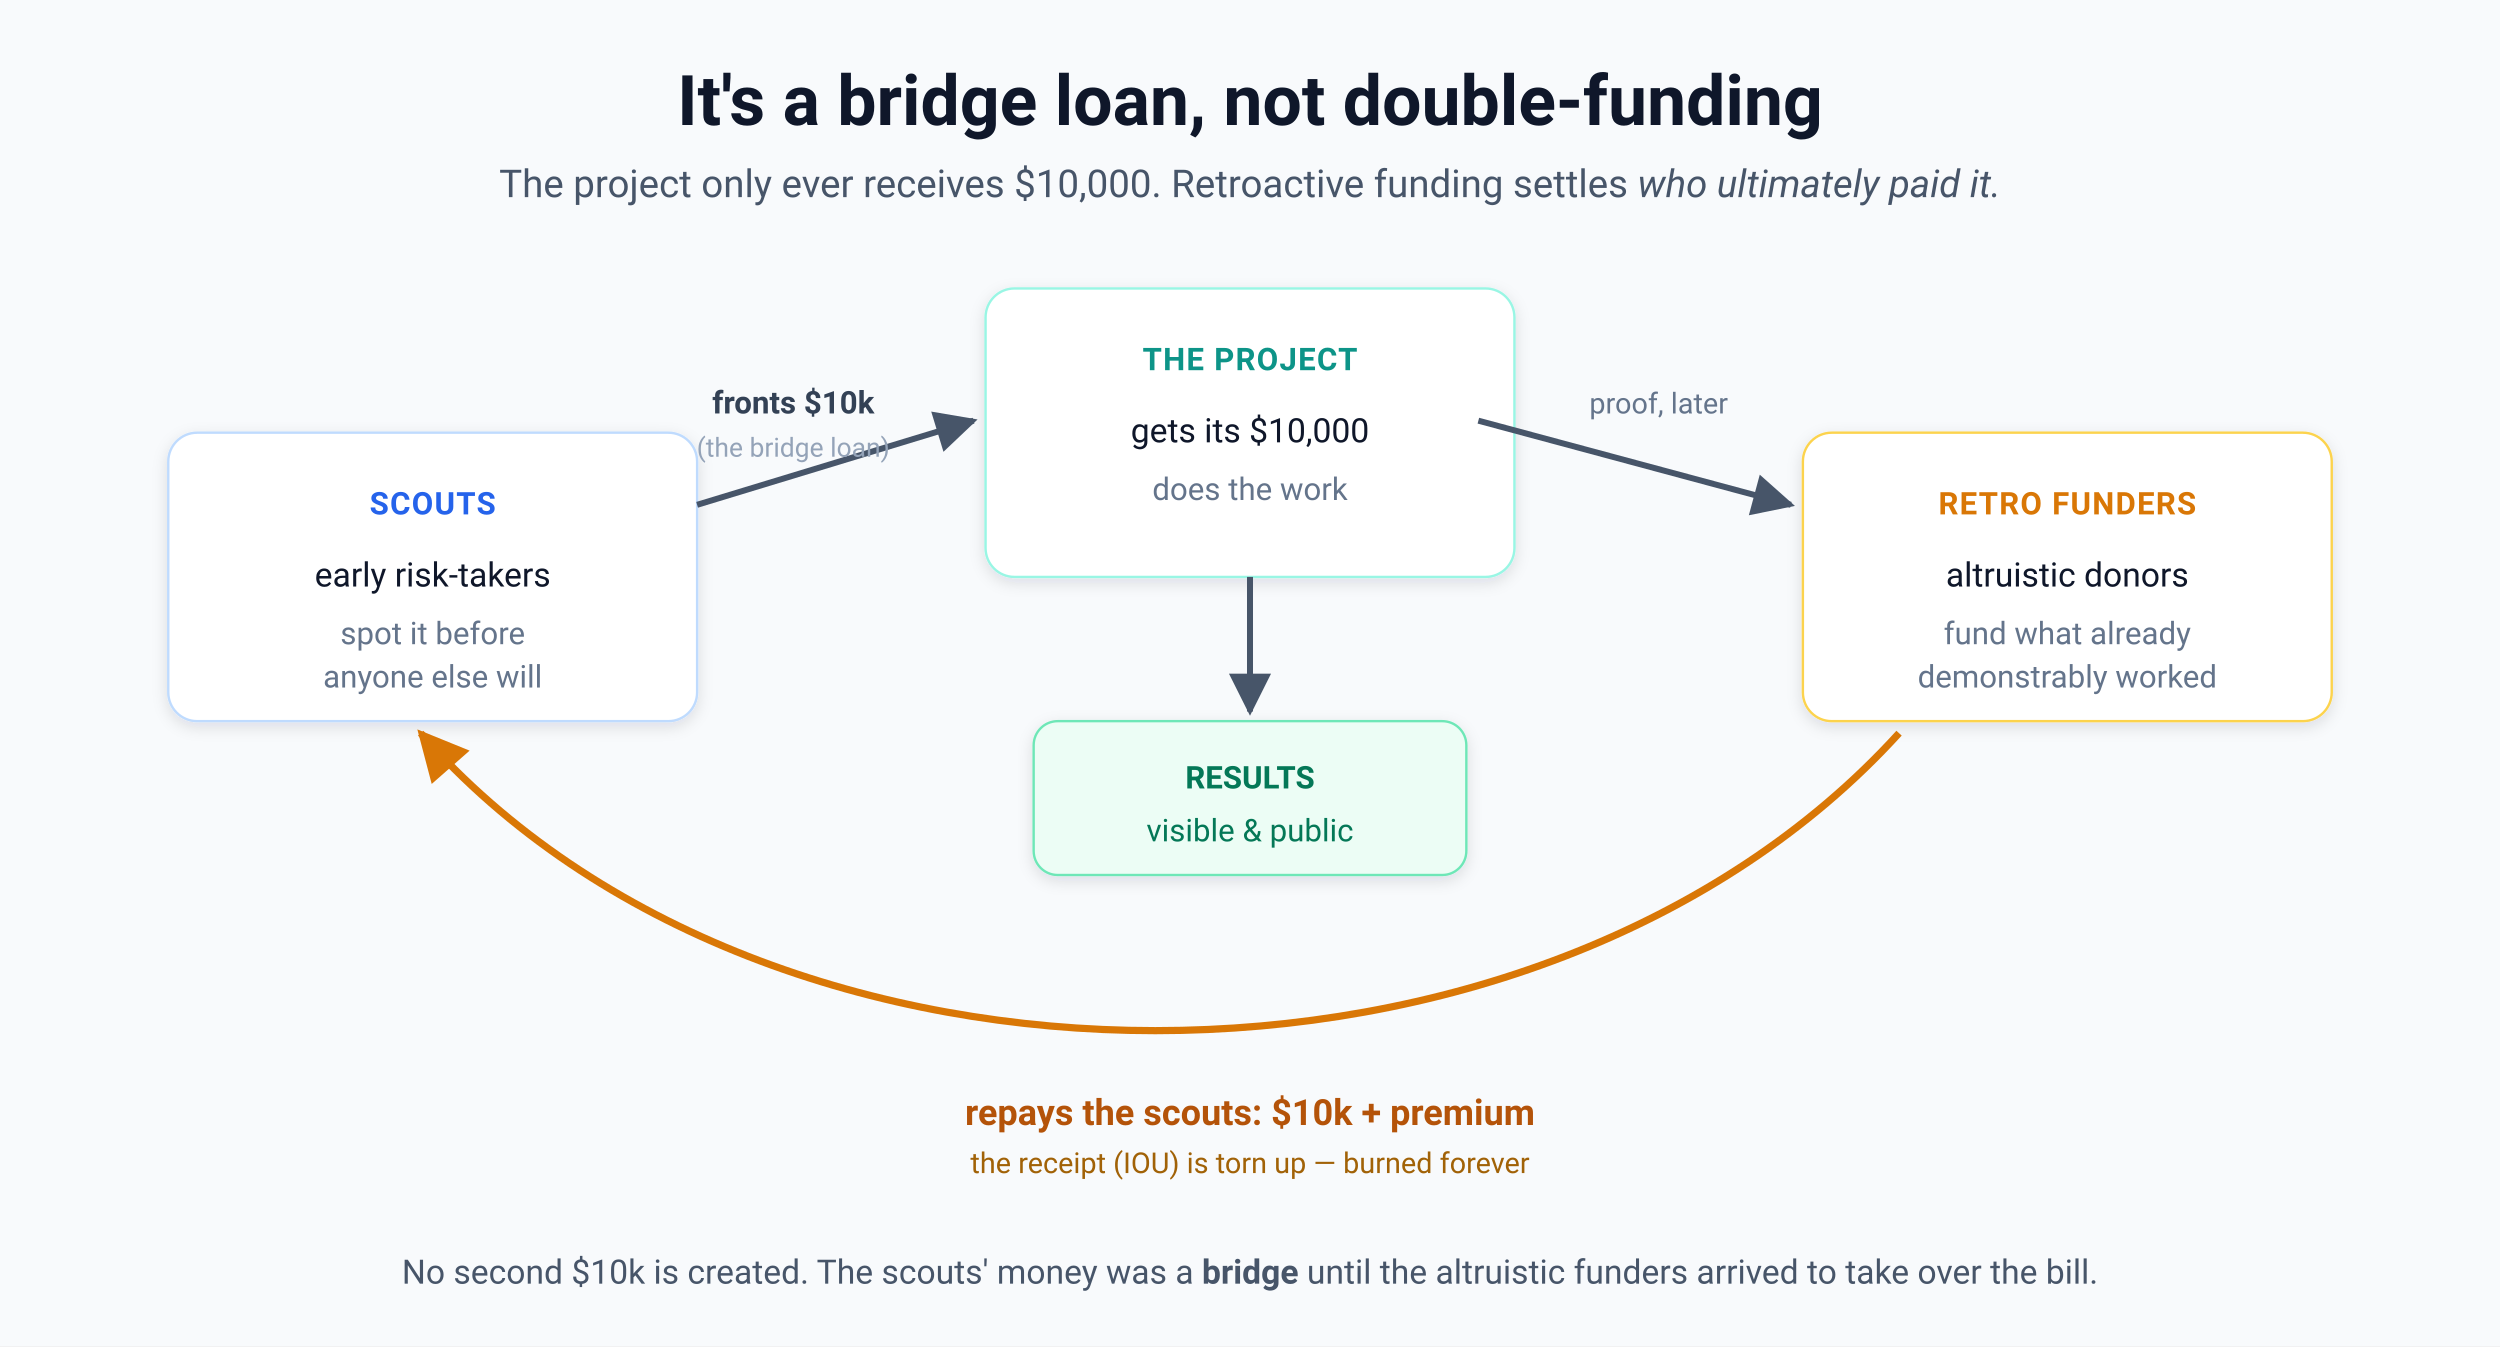
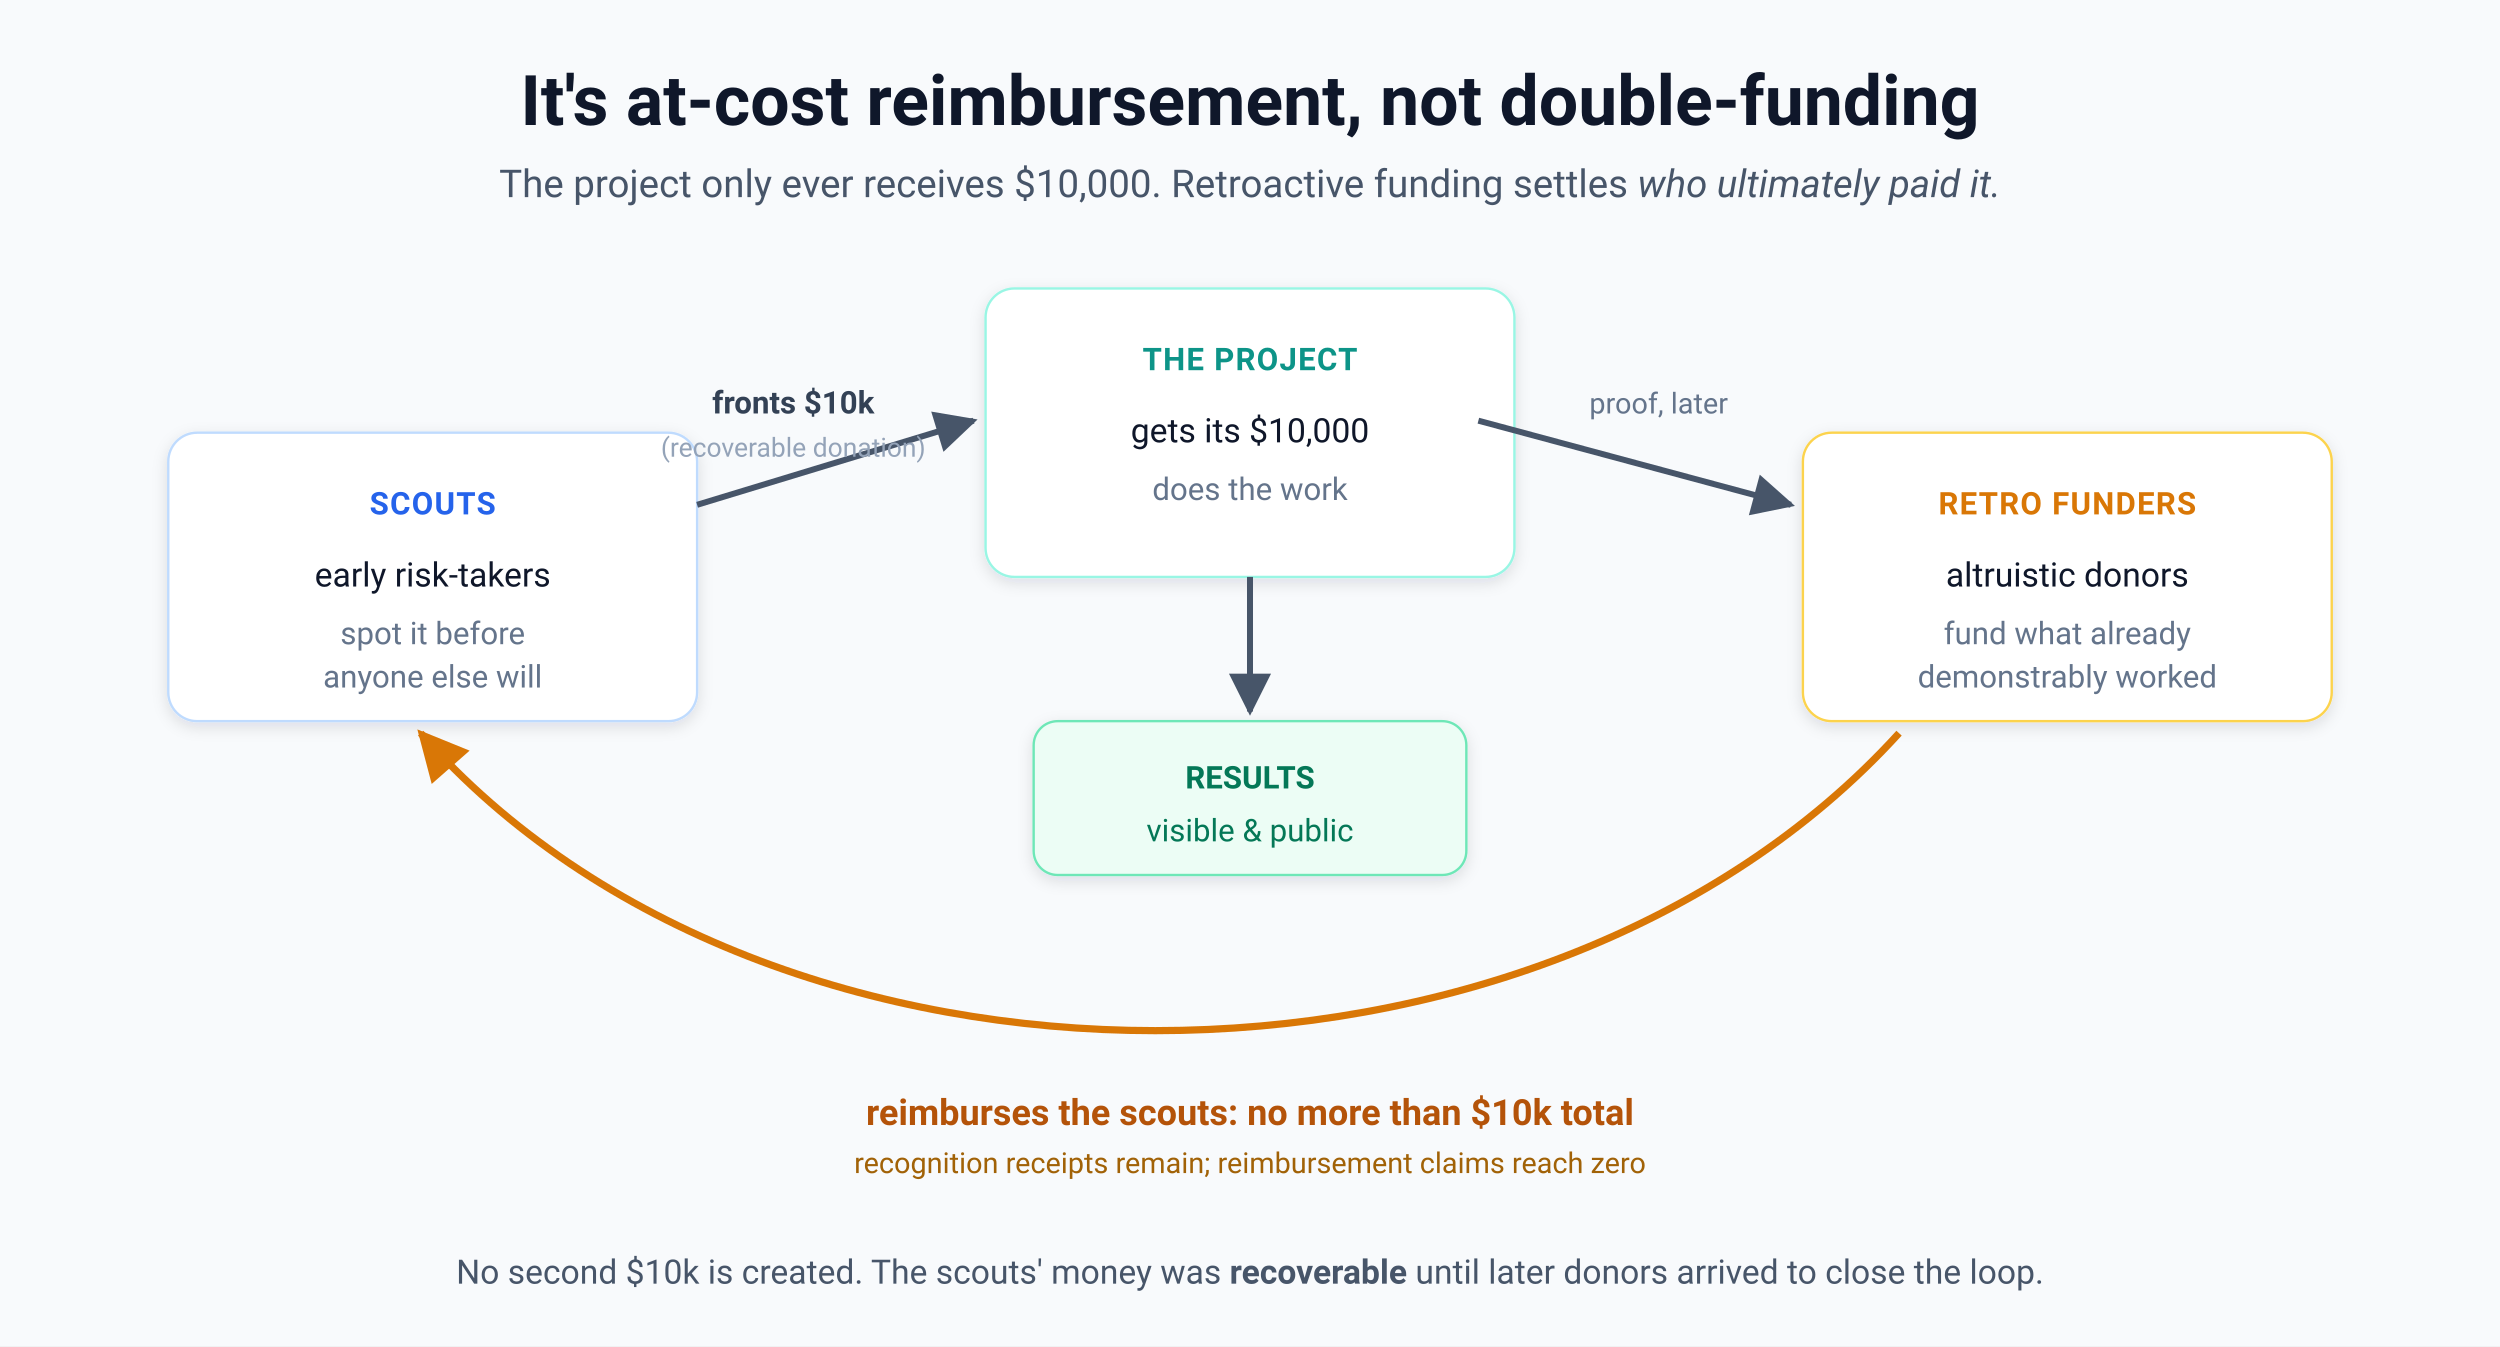
<svg xmlns="http://www.w3.org/2000/svg" viewBox="0 0 1040 560" font-family="-apple-system, BlinkMacSystemFont, 'Segoe UI', Roboto, Helvetica, Arial, sans-serif">
  <defs>
    <marker id="ar" viewBox="0 0 10 10" refX="9" refY="5" markerWidth="7" markerHeight="7" orient="auto-start-reverse">
      <path d="M0,0 L10,5 L0,10 z" fill="#475569" />
    </marker>
    <marker id="arAmber" viewBox="0 0 10 10" refX="9" refY="5" markerWidth="7" markerHeight="7" orient="auto-start-reverse">
      <path d="M0,0 L10,5 L0,10 z" fill="#d97706" />
    </marker>
    <filter id="soft" x="-20%" y="-20%" width="140%" height="140%">
      <feDropShadow dx="0" dy="2" stdDeviation="3" flood-color="#0f172a" flood-opacity="0.12" />
    </filter>
  </defs>
  <rect width="1040" height="560" fill="#f8fafc" />
-   <text x="520" y="52" text-anchor="middle" font-size="29" font-weight="700" fill="#0f172a">It's a bridge loan, not double-funding</text>
+   <text x="520" y="52" text-anchor="middle" font-size="29" font-weight="700" fill="#0f172a">It's at-cost reimbursement, not double-funding</text>
  <text x="520" y="82" text-anchor="middle" font-size="16" fill="#475569">The project only ever receives $10,000. Retroactive funding settles <tspan font-style="italic">who ultimately paid it.</tspan>
  </text>
  <g filter="url(#soft)">
    <rect x="70" y="180" width="220" height="120" rx="12" fill="#ffffff" stroke="#bfdbfe" />
  </g>
  <text x="180" y="214" text-anchor="middle" font-size="13" font-weight="700" fill="#2563eb" letter-spacing="0.5">SCOUTS</text>
  <text x="180" y="244" text-anchor="middle" font-size="14" fill="#0f172a">early risk-takers</text>
  <text x="180" y="268" text-anchor="middle" font-size="13" fill="#64748b">spot it before</text>
  <text x="180" y="286" text-anchor="middle" font-size="13" fill="#64748b">anyone else will</text>
  <g filter="url(#soft)">
    <rect x="410" y="120" width="220" height="120" rx="12" fill="#ffffff" stroke="#99f6e4" />
  </g>
  <text x="520" y="154" text-anchor="middle" font-size="13" font-weight="700" fill="#0d9488" letter-spacing="0.5">THE PROJECT</text>
  <text x="520" y="184" text-anchor="middle" font-size="14" fill="#0f172a">gets its $10,000</text>
  <text x="520" y="208" text-anchor="middle" font-size="13" fill="#64748b">does the work</text>
  <g filter="url(#soft)">
    <rect x="430" y="300" width="180" height="64" rx="10" fill="#ecfdf5" stroke="#6ee7b7" />
  </g>
  <text x="520" y="328" text-anchor="middle" font-size="13" font-weight="700" fill="#047857">RESULTS</text>
  <text x="520" y="350" text-anchor="middle" font-size="13" fill="#047857">visible &amp; public</text>
  <g filter="url(#soft)">
    <rect x="750" y="180" width="220" height="120" rx="12" fill="#ffffff" stroke="#fcd34d" />
  </g>
  <text x="860" y="214" text-anchor="middle" font-size="13" font-weight="700" fill="#d97706" letter-spacing="0.5">RETRO FUNDERS</text>
  <text x="860" y="244" text-anchor="middle" font-size="14" fill="#0f172a">altruistic donors</text>
  <text x="860" y="268" text-anchor="middle" font-size="13" fill="#64748b">fund what already</text>
  <text x="860" y="286" text-anchor="middle" font-size="13" fill="#64748b">demonstrably worked</text>
  <path d="M290 210 L405 175" fill="none" stroke="#475569" stroke-width="2.5" marker-end="url(#ar)" />
  <text x="330" y="172" text-anchor="middle" font-size="13" font-weight="700" fill="#334155">fronts $10k</text>
-   <text x="330" y="190" text-anchor="middle" font-size="11" fill="#94a3b8">(the bridge loan)</text>
+   <text x="330" y="190" text-anchor="middle" font-size="11" fill="#94a3b8">(recoverable donation)</text>
  <path d="M520 240 L520 296" fill="none" stroke="#475569" stroke-width="2.5" marker-end="url(#ar)" />
  <path d="M615 175 L745 210" fill="none" stroke="#475569" stroke-width="2.5" marker-end="url(#ar)" />
  <text x="690" y="172" text-anchor="middle" font-size="12" fill="#64748b">proof, later</text>
  <path d="M790 305 C 640 470, 320 470, 175 305" fill="none" stroke="#d97706" stroke-width="3" marker-end="url(#arAmber)" />
-   <text x="520" y="468" text-anchor="middle" font-size="15" font-weight="700" fill="#b45309">repays the scouts: $10k + premium</text>
-   <text x="520" y="488" text-anchor="middle" font-size="12" fill="#a16207">the receipt (IOU) is torn up — burned forever</text>
-   <text x="520" y="534" text-anchor="middle" font-size="14" fill="#475569">No second $10k is created. The scouts' money was a <tspan font-weight="700">bridge</tspan> until the altruistic funders arrived to take over the bill.</text>
+   <text x="520" y="468" text-anchor="middle" font-size="15" font-weight="700" fill="#b45309">reimburses the scouts: no more than $10k total</text>
+   <text x="520" y="488" text-anchor="middle" font-size="12" fill="#a16207">recognition receipts remain; reimbursement claims reach zero</text>
+   <text x="520" y="534" text-anchor="middle" font-size="14" fill="#475569">No second $10k is created. The scouts' money was <tspan font-weight="700">recoverable</tspan> until later donors arrived to close the loop.</text>
</svg>
